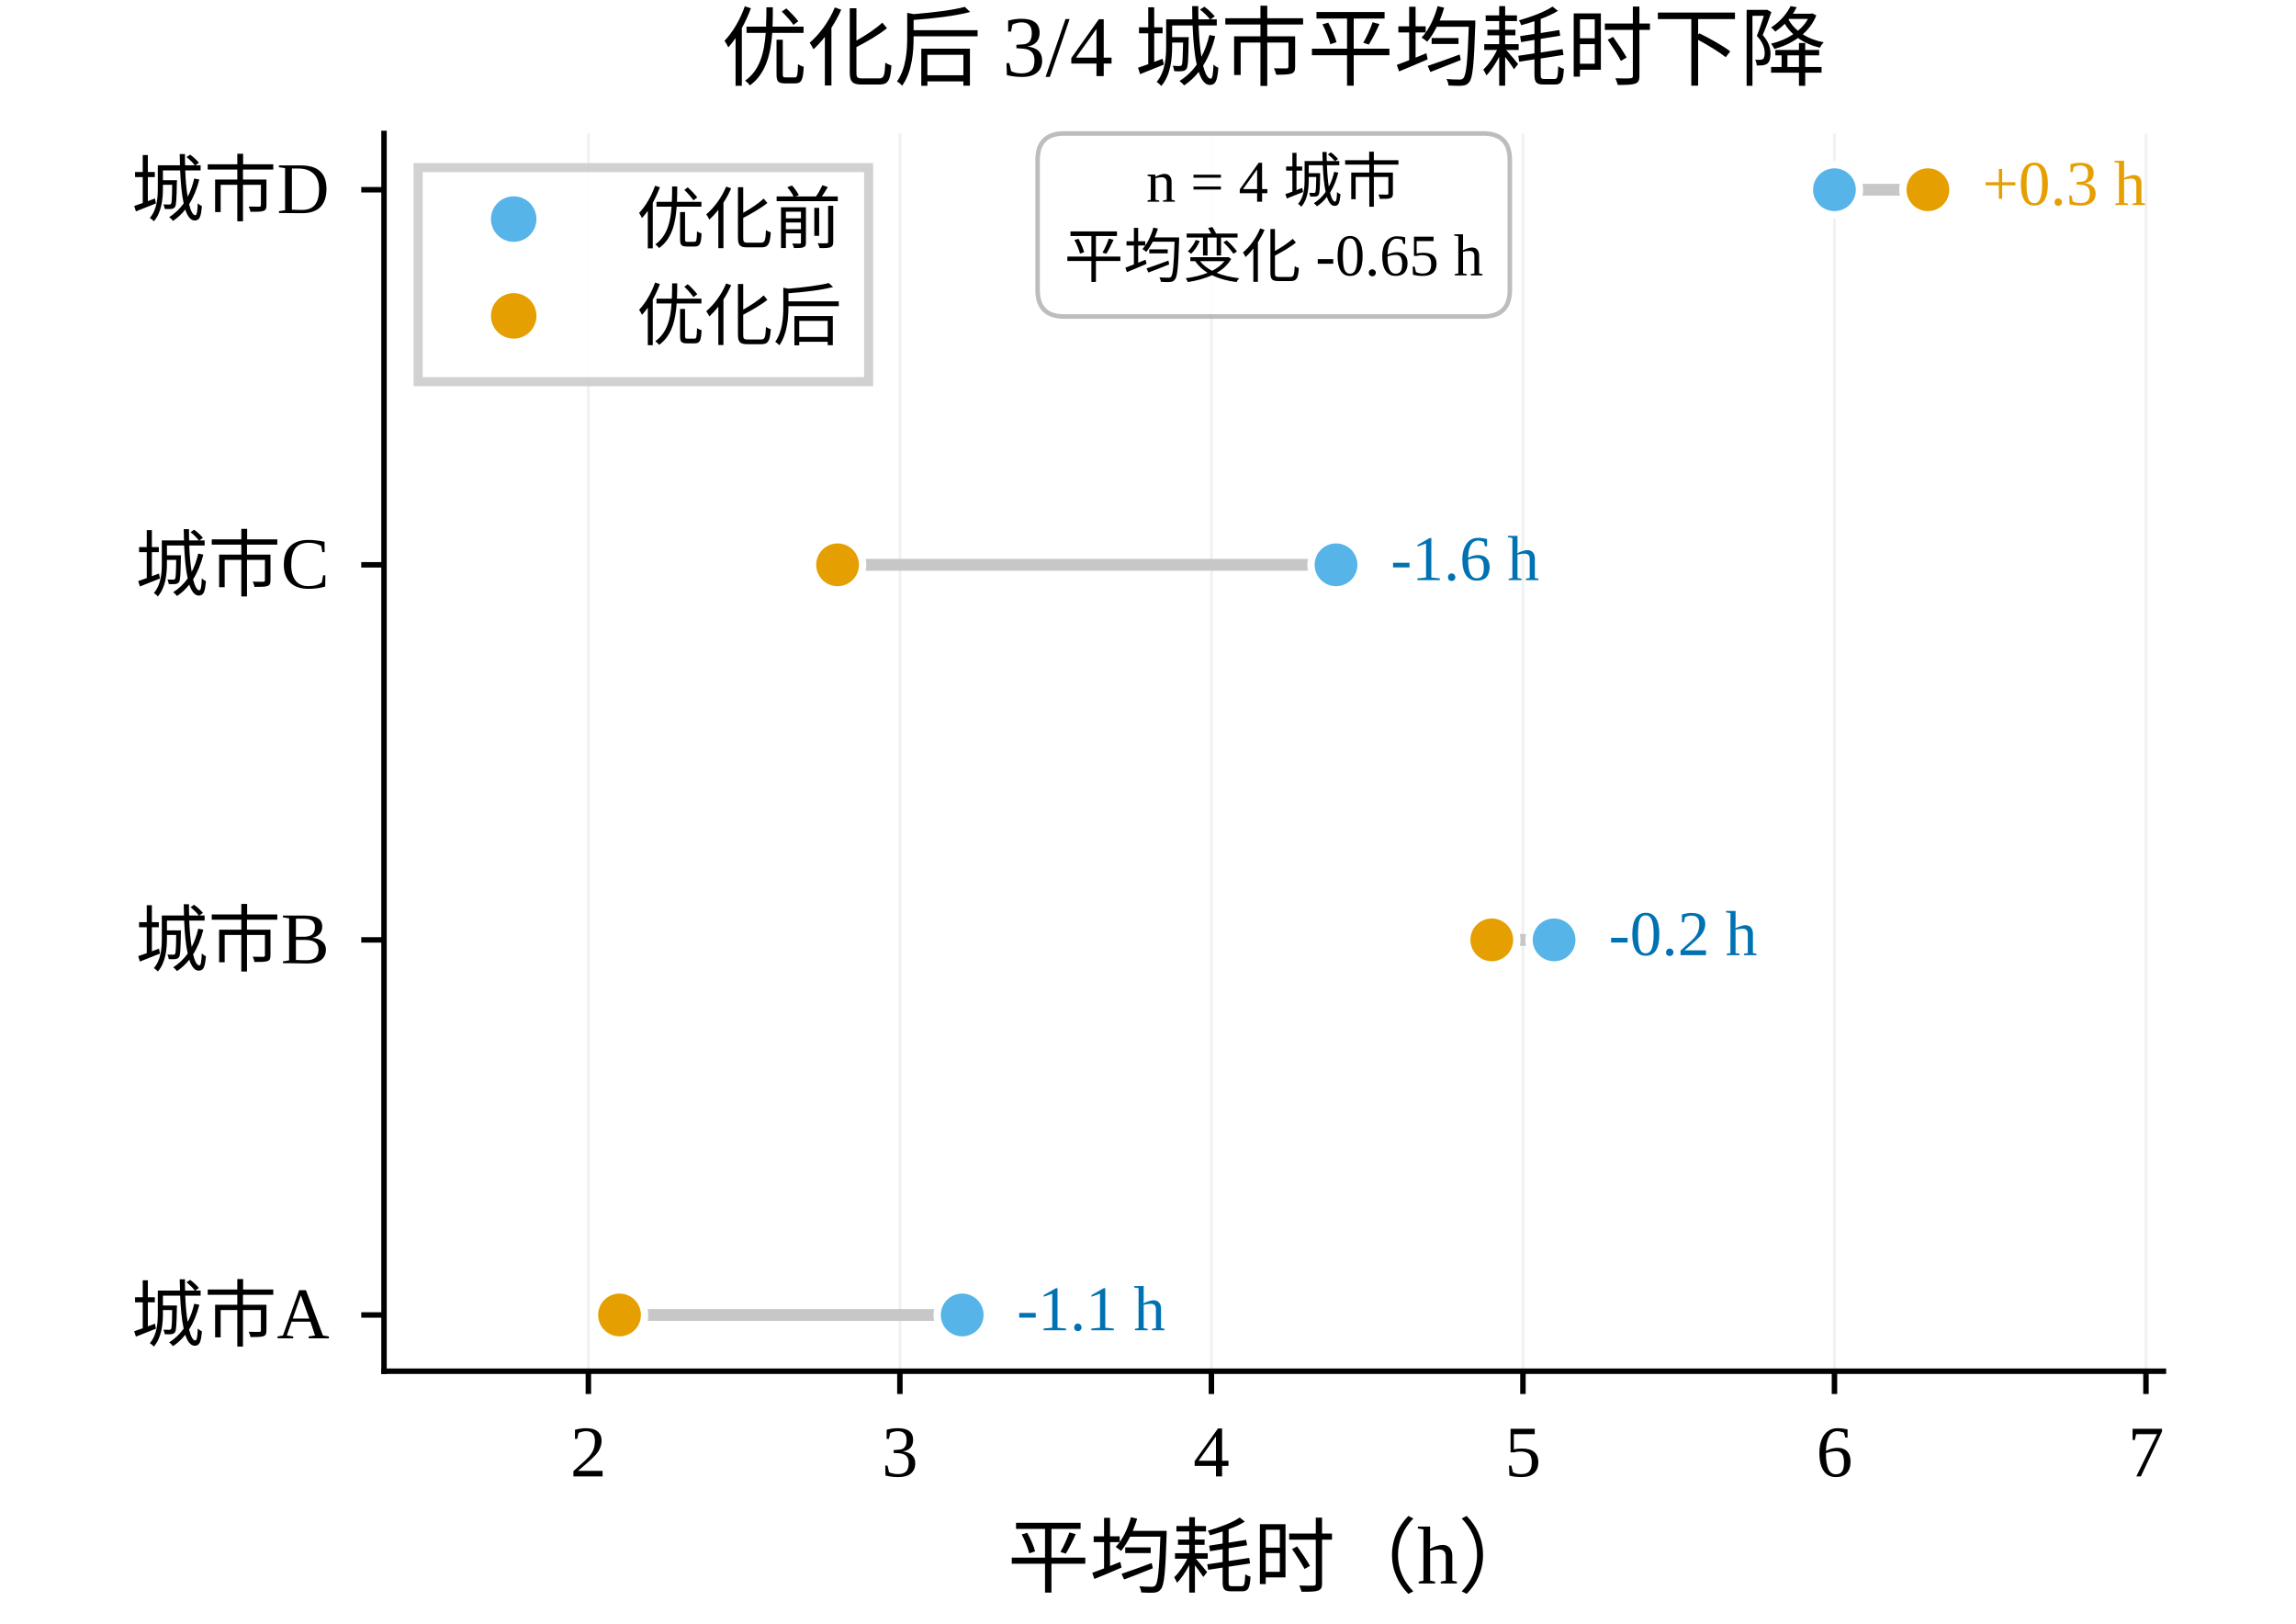
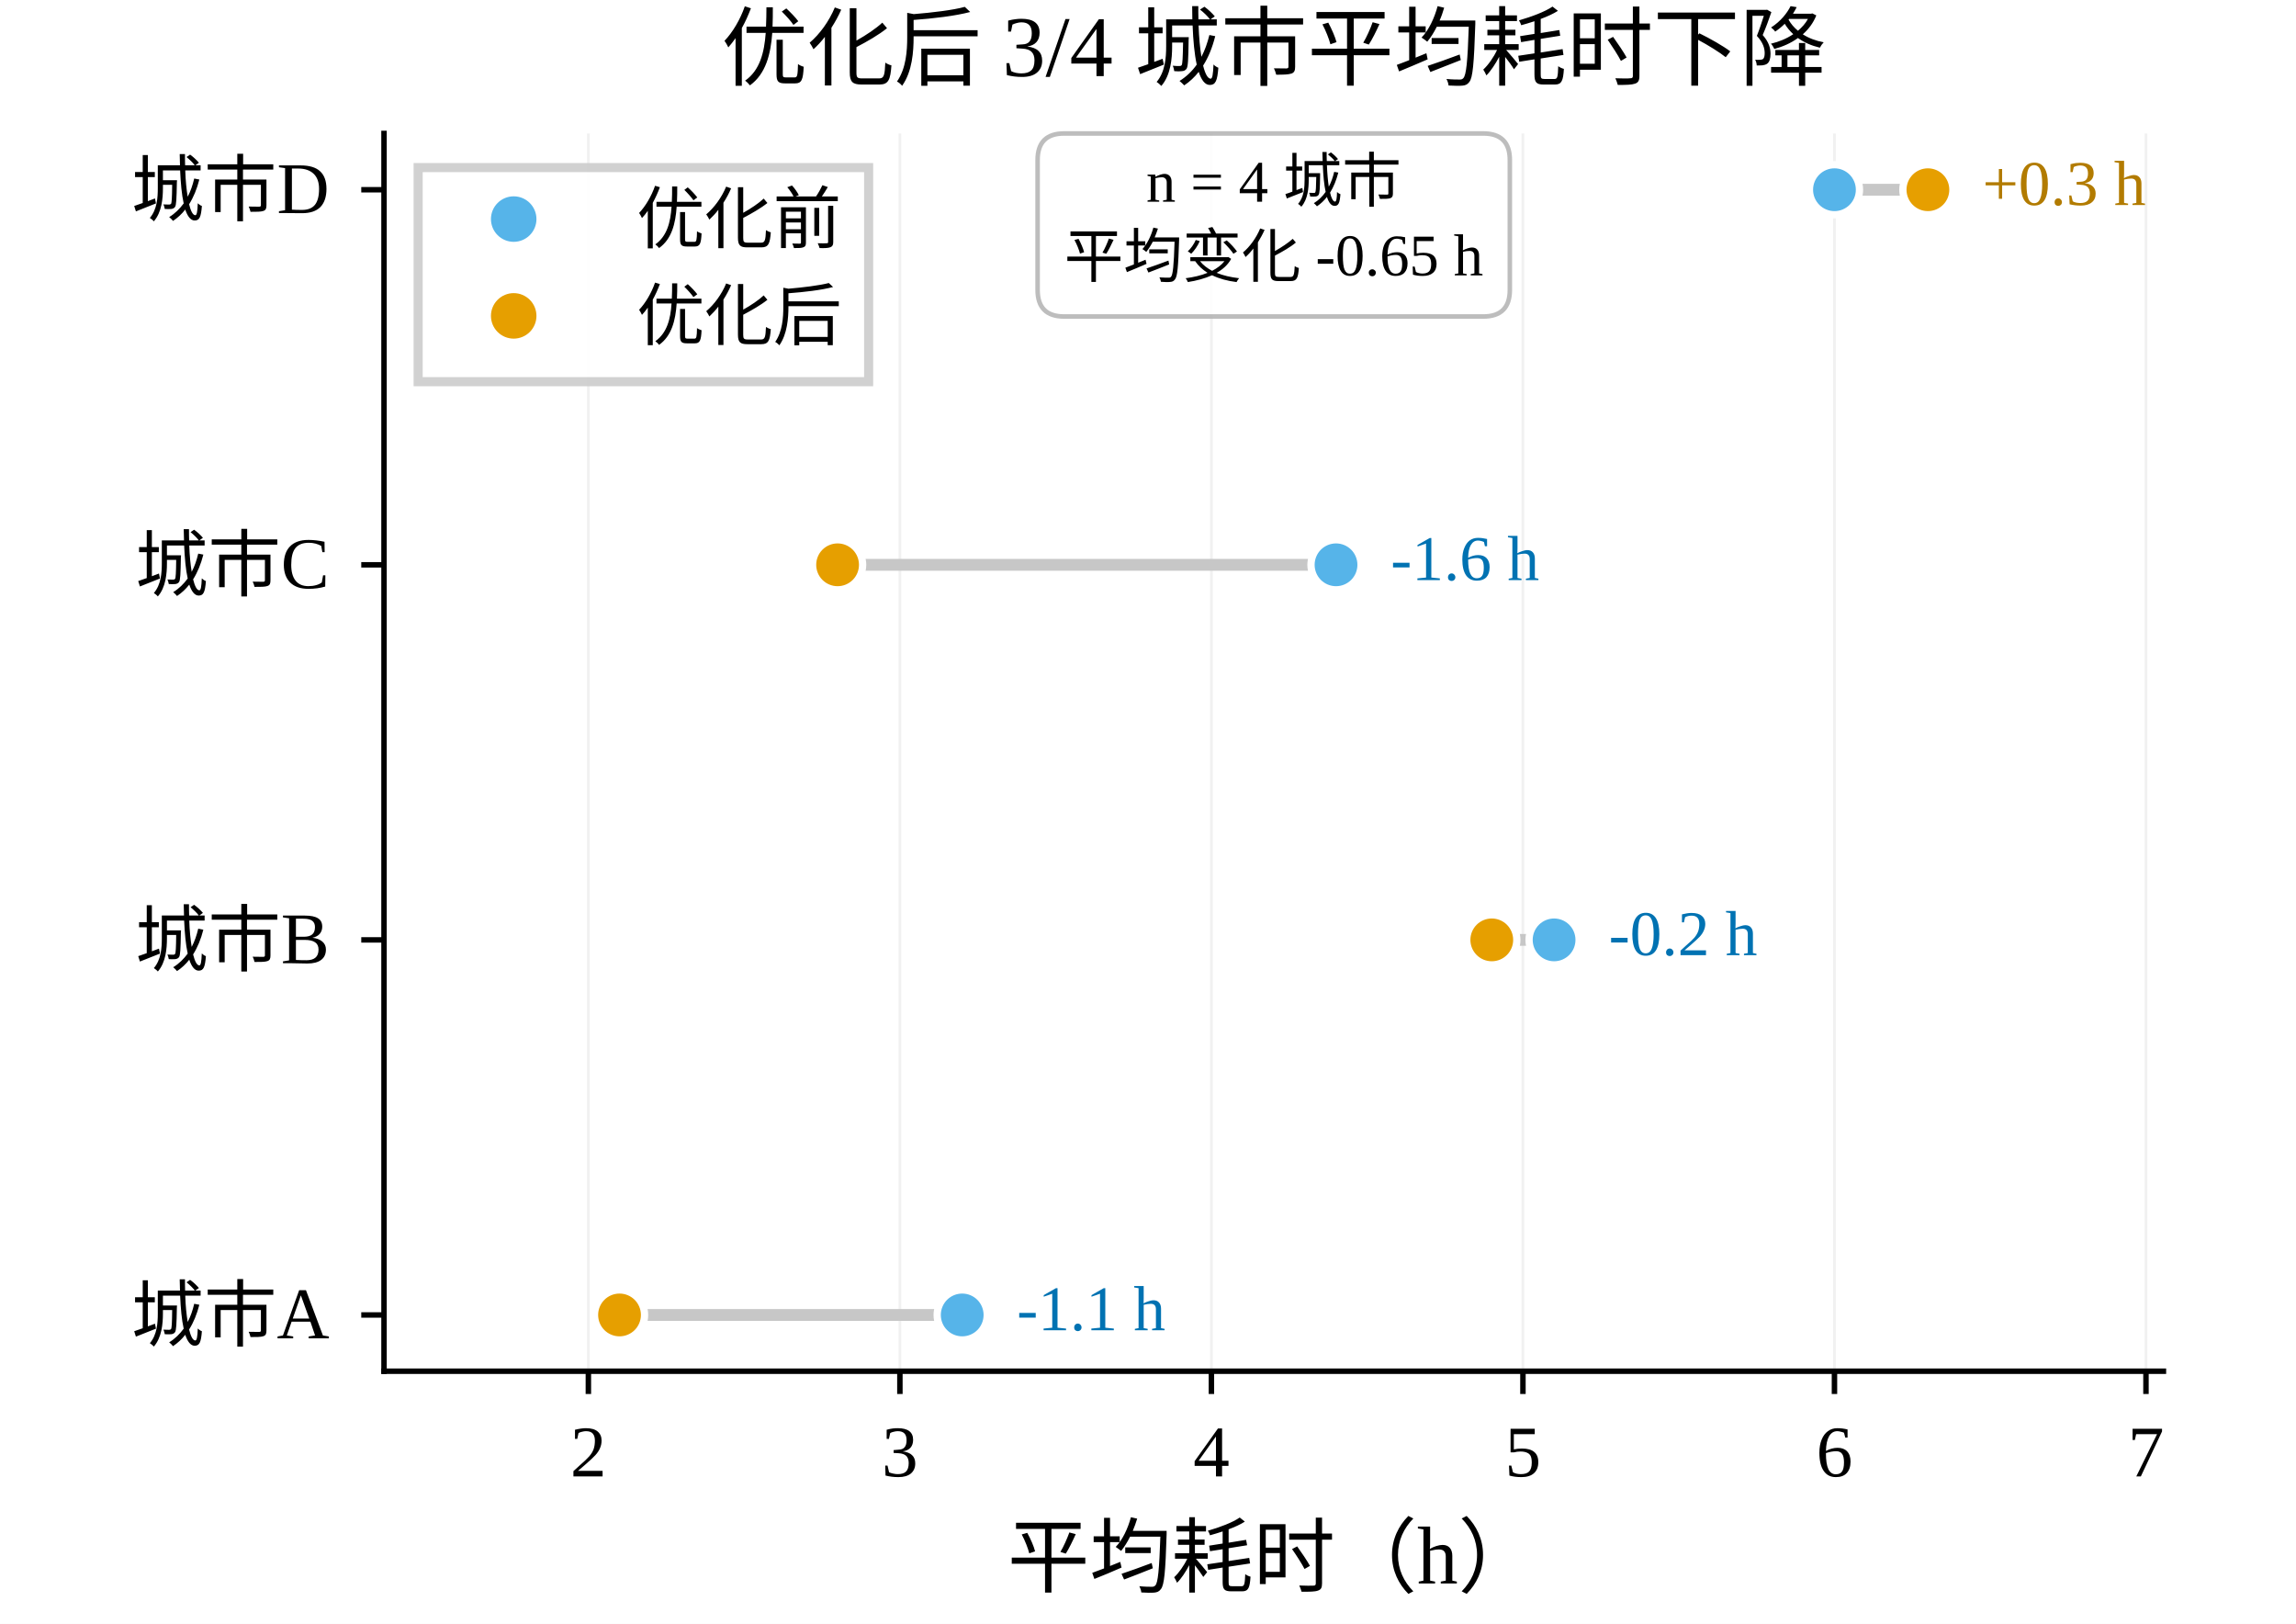
<svg xmlns="http://www.w3.org/2000/svg" xmlns:xlink="http://www.w3.org/1999/xlink" width="252.283pt" height="178.403pt" viewBox="0 0 252.283 178.403" version="1.1">
  <defs>
    <style type="text/css">*{stroke-linejoin: round; stroke-linecap: butt}</style>
  </defs>
  <g id="figure_1">
    <g id="patch_1">
      <path d="M -0 178.403  L 252.283 178.403  L 252.283 0  L -0 0  z " style="fill: #ffffff" />
    </g>
    <g id="axes_1">
      <g id="patch_2">
        <path d="M 42.195 150.643  L 237.715 150.643  L 237.715 14.662  L 42.195 14.662  z " style="fill: #ffffff" />
      </g>
      <g id="matplotlib.axis_1">
        <g id="xtick_1">
          <g id="line2d_1">
-             <path d="M 64.65 150.643  L 64.65 14.662  " clip-path="url(#p4c788a4506)" style="fill: none; stroke: #bfbfbf; stroke-opacity: 0.22; stroke-width: 0.3; stroke-linecap: square" />
+             <path d="M 64.65 150.643  L 64.65 14.662  " clip-path="url(#pb210f2d181)" style="fill: none; stroke: #bfbfbf; stroke-opacity: 0.22; stroke-width: 0.3; stroke-linecap: square" />
          </g>
          <g id="line2d_2">
            <defs>
-               <path id="m1188570c0f" d="M 0 0  L 0 2.5  " style="stroke: #000000; stroke-width: 0.6" />
+               <path id="maf6b7bf7af" d="M 0 0  L 0 2.5  " style="stroke: #000000; stroke-width: 0.6" />
            </defs>
            <g>
-               <use xlink:href="#m1188570c0f" x="64.65" y="150.643" style="stroke: #000000; stroke-width: 0.6" />
+               <use xlink:href="#maf6b7bf7af" x="64.65" y="150.643" style="stroke: #000000; stroke-width: 0.6" />
            </g>
          </g>
          <g id="text_1">
            <text style="font-size: 8px; font-family: 'Times New Roman', 'STIXGeneral', 'DejaVu Serif', 'SimSun', 'STSong', 'STZhongsong', 'Microsoft YaHei', 'SimHei'; text-anchor: middle" x="64.65" y="162.198" transform="rotate(-0 64.64996 162.1983)">2</text>
          </g>
        </g>
        <g id="xtick_2">
          <g id="line2d_3">
-             <path d="M 98.88 150.643  L 98.88 14.662  " clip-path="url(#p4c788a4506)" style="fill: none; stroke: #bfbfbf; stroke-opacity: 0.22; stroke-width: 0.3; stroke-linecap: square" />
+             <path d="M 98.88 150.643  L 98.88 14.662  " clip-path="url(#pb210f2d181)" style="fill: none; stroke: #bfbfbf; stroke-opacity: 0.22; stroke-width: 0.3; stroke-linecap: square" />
          </g>
          <g id="line2d_4">
            <g>
-               <use xlink:href="#m1188570c0f" x="98.88" y="150.643" style="stroke: #000000; stroke-width: 0.6" />
+               <use xlink:href="#maf6b7bf7af" x="98.88" y="150.643" style="stroke: #000000; stroke-width: 0.6" />
            </g>
          </g>
          <g id="text_2">
            <text style="font-size: 8px; font-family: 'Times New Roman', 'STIXGeneral', 'DejaVu Serif', 'SimSun', 'STSong', 'STZhongsong', 'Microsoft YaHei', 'SimHei'; text-anchor: middle" x="98.88" y="162.198" transform="rotate(-0 98.8796 162.1983)">3</text>
          </g>
        </g>
        <g id="xtick_3">
          <g id="line2d_5">
-             <path d="M 133.109 150.643  L 133.109 14.662  " clip-path="url(#p4c788a4506)" style="fill: none; stroke: #bfbfbf; stroke-opacity: 0.22; stroke-width: 0.3; stroke-linecap: square" />
+             <path d="M 133.109 150.643  L 133.109 14.662  " clip-path="url(#pb210f2d181)" style="fill: none; stroke: #bfbfbf; stroke-opacity: 0.22; stroke-width: 0.3; stroke-linecap: square" />
          </g>
          <g id="line2d_6">
            <g>
-               <use xlink:href="#m1188570c0f" x="133.109" y="150.643" style="stroke: #000000; stroke-width: 0.6" />
+               <use xlink:href="#maf6b7bf7af" x="133.109" y="150.643" style="stroke: #000000; stroke-width: 0.6" />
            </g>
          </g>
          <g id="text_3">
            <text style="font-size: 8px; font-family: 'Times New Roman', 'STIXGeneral', 'DejaVu Serif', 'SimSun', 'STSong', 'STZhongsong', 'Microsoft YaHei', 'SimHei'; text-anchor: middle" x="133.109" y="162.198" transform="rotate(-0 133.1092 162.1983)">4</text>
          </g>
        </g>
        <g id="xtick_4">
          <g id="line2d_7">
-             <path d="M 167.339 150.643  L 167.339 14.662  " clip-path="url(#p4c788a4506)" style="fill: none; stroke: #bfbfbf; stroke-opacity: 0.22; stroke-width: 0.3; stroke-linecap: square" />
+             <path d="M 167.339 150.643  L 167.339 14.662  " clip-path="url(#pb210f2d181)" style="fill: none; stroke: #bfbfbf; stroke-opacity: 0.22; stroke-width: 0.3; stroke-linecap: square" />
          </g>
          <g id="line2d_8">
            <g>
-               <use xlink:href="#m1188570c0f" x="167.339" y="150.643" style="stroke: #000000; stroke-width: 0.6" />
+               <use xlink:href="#maf6b7bf7af" x="167.339" y="150.643" style="stroke: #000000; stroke-width: 0.6" />
            </g>
          </g>
          <g id="text_4">
            <text style="font-size: 8px; font-family: 'Times New Roman', 'STIXGeneral', 'DejaVu Serif', 'SimSun', 'STSong', 'STZhongsong', 'Microsoft YaHei', 'SimHei'; text-anchor: middle" x="167.339" y="162.198" transform="rotate(-0 167.3389 162.1983)">5</text>
          </g>
        </g>
        <g id="xtick_5">
          <g id="line2d_9">
-             <path d="M 201.569 150.643  L 201.569 14.662  " clip-path="url(#p4c788a4506)" style="fill: none; stroke: #bfbfbf; stroke-opacity: 0.22; stroke-width: 0.3; stroke-linecap: square" />
+             <path d="M 201.569 150.643  L 201.569 14.662  " clip-path="url(#pb210f2d181)" style="fill: none; stroke: #bfbfbf; stroke-opacity: 0.22; stroke-width: 0.3; stroke-linecap: square" />
          </g>
          <g id="line2d_10">
            <g>
-               <use xlink:href="#m1188570c0f" x="201.569" y="150.643" style="stroke: #000000; stroke-width: 0.6" />
+               <use xlink:href="#maf6b7bf7af" x="201.569" y="150.643" style="stroke: #000000; stroke-width: 0.6" />
            </g>
          </g>
          <g id="text_5">
            <text style="font-size: 8px; font-family: 'Times New Roman', 'STIXGeneral', 'DejaVu Serif', 'SimSun', 'STSong', 'STZhongsong', 'Microsoft YaHei', 'SimHei'; text-anchor: middle" x="201.569" y="162.198" transform="rotate(-0 201.5685 162.1983)">6</text>
          </g>
        </g>
        <g id="xtick_6">
          <g id="line2d_11">
-             <path d="M 235.798 150.643  L 235.798 14.662  " clip-path="url(#p4c788a4506)" style="fill: none; stroke: #bfbfbf; stroke-opacity: 0.22; stroke-width: 0.3; stroke-linecap: square" />
+             <path d="M 235.798 150.643  L 235.798 14.662  " clip-path="url(#pb210f2d181)" style="fill: none; stroke: #bfbfbf; stroke-opacity: 0.22; stroke-width: 0.3; stroke-linecap: square" />
          </g>
          <g id="line2d_12">
            <g>
-               <use xlink:href="#m1188570c0f" x="235.798" y="150.643" style="stroke: #000000; stroke-width: 0.6" />
+               <use xlink:href="#maf6b7bf7af" x="235.798" y="150.643" style="stroke: #000000; stroke-width: 0.6" />
            </g>
          </g>
          <g id="text_6">
            <text style="font-size: 8px; font-family: 'Times New Roman', 'STIXGeneral', 'DejaVu Serif', 'SimSun', 'STSong', 'STZhongsong', 'Microsoft YaHei', 'SimHei'; text-anchor: middle" x="235.798" y="162.198" transform="rotate(-0 235.7981 162.1983)">7</text>
          </g>
        </g>
        <g id="text_7">
          <text style="font-size: 9px; font-family: 'Times New Roman', 'STIXGeneral', 'DejaVu Serif', 'SimSun', 'STSong', 'STZhongsong', 'Microsoft YaHei', 'SimHei'; text-anchor: middle" x="139.955" y="174.246" transform="rotate(-0 139.9552 174.2461)">平均耗时（h）</text>
        </g>
      </g>
      <g id="matplotlib.axis_2">
        <g id="ytick_1">
          <g id="line2d_13">
            <defs>
-               <path id="m038be2c20d" d="M 0 0  L -2.5 0  " style="stroke: #000000; stroke-width: 0.6" />
+               <path id="m0f220c4cd9" d="M 0 0  L -2.5 0  " style="stroke: #000000; stroke-width: 0.6" />
            </defs>
            <g>
-               <use xlink:href="#m038be2c20d" x="42.195" y="144.462" style="stroke: #000000; stroke-width: 0.6" />
+               <use xlink:href="#m0f220c4cd9" x="42.195" y="144.462" style="stroke: #000000; stroke-width: 0.6" />
            </g>
          </g>
          <g id="text_8">
            <text style="font-size: 8px; font-family: 'Times New Roman', 'STIXGeneral', 'DejaVu Serif', 'SimSun', 'STSong', 'STZhongsong', 'Microsoft YaHei', 'SimHei'; text-anchor: end" x="36.195" y="147.279" transform="rotate(-0 36.19532 147.2786)">城市A</text>
          </g>
        </g>
        <g id="ytick_2">
          <g id="line2d_14">
            <g>
-               <use xlink:href="#m038be2c20d" x="42.195" y="103.256" style="stroke: #000000; stroke-width: 0.6" />
+               <use xlink:href="#m0f220c4cd9" x="42.195" y="103.256" style="stroke: #000000; stroke-width: 0.6" />
            </g>
          </g>
          <g id="text_9">
            <text style="font-size: 8px; font-family: 'Times New Roman', 'STIXGeneral', 'DejaVu Serif', 'SimSun', 'STSong', 'STZhongsong', 'Microsoft YaHei', 'SimHei'; text-anchor: end" x="36.195" y="106.072" transform="rotate(-0 36.19532 106.0723)">城市B</text>
          </g>
        </g>
        <g id="ytick_3">
          <g id="line2d_15">
            <g>
-               <use xlink:href="#m038be2c20d" x="42.195" y="62.05" style="stroke: #000000; stroke-width: 0.6" />
+               <use xlink:href="#m0f220c4cd9" x="42.195" y="62.05" style="stroke: #000000; stroke-width: 0.6" />
            </g>
          </g>
          <g id="text_10">
            <text style="font-size: 8px; font-family: 'Times New Roman', 'STIXGeneral', 'DejaVu Serif', 'SimSun', 'STSong', 'STZhongsong', 'Microsoft YaHei', 'SimHei'; text-anchor: end" x="36.195" y="64.866" transform="rotate(-0 36.19532 64.86599)">城市C</text>
          </g>
        </g>
        <g id="ytick_4">
          <g id="line2d_16">
            <g>
-               <use xlink:href="#m038be2c20d" x="42.195" y="20.843" style="stroke: #000000; stroke-width: 0.6" />
+               <use xlink:href="#m0f220c4cd9" x="42.195" y="20.843" style="stroke: #000000; stroke-width: 0.6" />
            </g>
          </g>
          <g id="text_11">
            <text style="font-size: 8px; font-family: 'Times New Roman', 'STIXGeneral', 'DejaVu Serif', 'SimSun', 'STSong', 'STZhongsong', 'Microsoft YaHei', 'SimHei'; text-anchor: end" x="36.195" y="23.66" transform="rotate(-0 36.19532 23.65969)">城市D</text>
          </g>
        </g>
      </g>
      <g id="line2d_17">
-         <path d="M 105.726 144.462  L 68.073 144.462  " clip-path="url(#p4c788a4506)" style="fill: none; stroke: #c7c7c7; stroke-width: 1.3; stroke-linecap: square" />
+         <path d="M 105.726 144.462  L 68.073 144.462  " clip-path="url(#pb210f2d181)" style="fill: none; stroke: #c7c7c7; stroke-width: 1.3; stroke-linecap: square" />
      </g>
      <g id="line2d_18">
-         <path d="M 170.762 103.256  L 163.916 103.256  " clip-path="url(#p4c788a4506)" style="fill: none; stroke: #c7c7c7; stroke-width: 1.3; stroke-linecap: square" />
+         <path d="M 170.762 103.256  L 163.916 103.256  " clip-path="url(#pb210f2d181)" style="fill: none; stroke: #c7c7c7; stroke-width: 1.3; stroke-linecap: square" />
      </g>
      <g id="line2d_19">
-         <path d="M 146.801 62.05  L 92.034 62.05  " clip-path="url(#p4c788a4506)" style="fill: none; stroke: #c7c7c7; stroke-width: 1.3; stroke-linecap: square" />
+         <path d="M 146.801 62.05  L 92.034 62.05  " clip-path="url(#pb210f2d181)" style="fill: none; stroke: #c7c7c7; stroke-width: 1.3; stroke-linecap: square" />
      </g>
      <g id="line2d_20">
-         <path d="M 201.569 20.843  L 211.837 20.843  " clip-path="url(#p4c788a4506)" style="fill: none; stroke: #c7c7c7; stroke-width: 1.3; stroke-linecap: square" />
+         <path d="M 201.569 20.843  L 211.837 20.843  " clip-path="url(#pb210f2d181)" style="fill: none; stroke: #c7c7c7; stroke-width: 1.3; stroke-linecap: square" />
      </g>
      <g id="line2d_21" />
      <g id="line2d_22" />
      <g id="patch_3">
        <path d="M 42.195 150.643  L 42.195 14.662  " style="fill: none; stroke: #000000; stroke-width: 0.6; stroke-linejoin: miter; stroke-linecap: square" />
      </g>
      <g id="patch_4">
        <path d="M 42.195 150.643  L 237.715 150.643  " style="fill: none; stroke: #000000; stroke-width: 0.6; stroke-linejoin: miter; stroke-linecap: square" />
      </g>
      <g id="line2d_23">
        <defs>
-           <path id="m2aaa40027e" d="M 0 2.75  C 0.729 2.75 1.429 2.46 1.945 1.945  C 2.46 1.429 2.75 0.729 2.75 0  C 2.75 -0.729 2.46 -1.429 1.945 -1.945  C 1.429 -2.46 0.729 -2.75 0 -2.75  C -0.729 -2.75 -1.429 -2.46 -1.945 -1.945  C -2.46 -1.429 -2.75 -0.729 -2.75 0  C -2.75 0.729 -2.46 1.429 -1.945 1.945  C -1.429 2.46 -0.729 2.75 0 2.75  z " style="stroke: #ffffff; stroke-width: 0.8" />
+           <path id="mf0b598ba44" d="M 0 2.75  C 0.729 2.75 1.429 2.46 1.945 1.945  C 2.46 1.429 2.75 0.729 2.75 0  C 2.75 -0.729 2.46 -1.429 1.945 -1.945  C 1.429 -2.46 0.729 -2.75 0 -2.75  C -0.729 -2.75 -1.429 -2.46 -1.945 -1.945  C -2.46 -1.429 -2.75 -0.729 -2.75 0  C -2.75 0.729 -2.46 1.429 -1.945 1.945  C -1.429 2.46 -0.729 2.75 0 2.75  z " style="stroke: #ffffff; stroke-width: 0.8" />
        </defs>
-         <g clip-path="url(#p4c788a4506)">
-           <use xlink:href="#m2aaa40027e" x="105.726" y="144.462" style="fill: #56b4e9; stroke: #ffffff; stroke-width: 0.8" />
+         <g clip-path="url(#pb210f2d181)">
+           <use xlink:href="#mf0b598ba44" x="105.726" y="144.462" style="fill: #56b4e9; stroke: #ffffff; stroke-width: 0.8" />
        </g>
      </g>
      <g id="line2d_24">
        <defs>
-           <path id="mf5399ceeea" d="M 0 2.75  C 0.729 2.75 1.429 2.46 1.945 1.945  C 2.46 1.429 2.75 0.729 2.75 0  C 2.75 -0.729 2.46 -1.429 1.945 -1.945  C 1.429 -2.46 0.729 -2.75 0 -2.75  C -0.729 -2.75 -1.429 -2.46 -1.945 -1.945  C -2.46 -1.429 -2.75 -0.729 -2.75 0  C -2.75 0.729 -2.46 1.429 -1.945 1.945  C -1.429 2.46 -0.729 2.75 0 2.75  z " style="stroke: #ffffff; stroke-width: 0.8" />
+           <path id="mad9dd8c078" d="M 0 2.75  C 0.729 2.75 1.429 2.46 1.945 1.945  C 2.46 1.429 2.75 0.729 2.75 0  C 2.75 -0.729 2.46 -1.429 1.945 -1.945  C 1.429 -2.46 0.729 -2.75 0 -2.75  C -0.729 -2.75 -1.429 -2.46 -1.945 -1.945  C -2.46 -1.429 -2.75 -0.729 -2.75 0  C -2.75 0.729 -2.46 1.429 -1.945 1.945  C -1.429 2.46 -0.729 2.75 0 2.75  z " style="stroke: #ffffff; stroke-width: 0.8" />
        </defs>
-         <g clip-path="url(#p4c788a4506)">
-           <use xlink:href="#mf5399ceeea" x="68.073" y="144.462" style="fill: #e69f00; stroke: #ffffff; stroke-width: 0.8" />
+         <g clip-path="url(#pb210f2d181)">
+           <use xlink:href="#mad9dd8c078" x="68.073" y="144.462" style="fill: #e69f00; stroke: #ffffff; stroke-width: 0.8" />
        </g>
      </g>
      <g id="text_12">
        <text style="font-size: 7px; font-family: 'Times New Roman', 'STIXGeneral', 'DejaVu Serif', 'SimSun', 'STSong', 'STZhongsong', 'Microsoft YaHei', 'SimHei'; text-anchor: start; fill: #0072b2" x="111.726" y="146.144" transform="rotate(-0 111.7255 146.144)">-1.1 h</text>
      </g>
      <g id="line2d_25">
-         <g clip-path="url(#p4c788a4506)">
-           <use xlink:href="#m2aaa40027e" x="170.762" y="103.256" style="fill: #56b4e9; stroke: #ffffff; stroke-width: 0.8" />
+         <g clip-path="url(#pb210f2d181)">
+           <use xlink:href="#mf0b598ba44" x="170.762" y="103.256" style="fill: #56b4e9; stroke: #ffffff; stroke-width: 0.8" />
        </g>
      </g>
      <g id="line2d_26">
-         <g clip-path="url(#p4c788a4506)">
-           <use xlink:href="#mf5399ceeea" x="163.916" y="103.256" style="fill: #e69f00; stroke: #ffffff; stroke-width: 0.8" />
+         <g clip-path="url(#pb210f2d181)">
+           <use xlink:href="#mad9dd8c078" x="163.916" y="103.256" style="fill: #e69f00; stroke: #ffffff; stroke-width: 0.8" />
        </g>
      </g>
      <g id="text_13">
        <text style="font-size: 7px; font-family: 'Times New Roman', 'STIXGeneral', 'DejaVu Serif', 'SimSun', 'STSong', 'STZhongsong', 'Microsoft YaHei', 'SimHei'; text-anchor: start; fill: #0072b2" x="176.762" y="104.938" transform="rotate(-0 176.7618 104.9377)">-0.2 h</text>
      </g>
      <g id="line2d_27">
-         <g clip-path="url(#p4c788a4506)">
-           <use xlink:href="#m2aaa40027e" x="146.801" y="62.05" style="fill: #56b4e9; stroke: #ffffff; stroke-width: 0.8" />
+         <g clip-path="url(#pb210f2d181)">
+           <use xlink:href="#mf0b598ba44" x="146.801" y="62.05" style="fill: #56b4e9; stroke: #ffffff; stroke-width: 0.8" />
        </g>
      </g>
      <g id="line2d_28">
-         <g clip-path="url(#p4c788a4506)">
-           <use xlink:href="#mf5399ceeea" x="92.034" y="62.05" style="fill: #e69f00; stroke: #ffffff; stroke-width: 0.8" />
+         <g clip-path="url(#pb210f2d181)">
+           <use xlink:href="#mad9dd8c078" x="92.034" y="62.05" style="fill: #e69f00; stroke: #ffffff; stroke-width: 0.8" />
        </g>
      </g>
      <g id="text_14">
        <text style="font-size: 7px; font-family: 'Times New Roman', 'STIXGeneral', 'DejaVu Serif', 'SimSun', 'STSong', 'STZhongsong', 'Microsoft YaHei', 'SimHei'; text-anchor: start; fill: #0072b2" x="152.801" y="63.731" transform="rotate(-0 152.8011 63.73139)">-1.6 h</text>
      </g>
      <g id="line2d_29">
-         <g clip-path="url(#p4c788a4506)">
-           <use xlink:href="#m2aaa40027e" x="201.569" y="20.843" style="fill: #56b4e9; stroke: #ffffff; stroke-width: 0.8" />
+         <g clip-path="url(#pb210f2d181)">
+           <use xlink:href="#mf0b598ba44" x="201.569" y="20.843" style="fill: #56b4e9; stroke: #ffffff; stroke-width: 0.8" />
        </g>
      </g>
      <g id="line2d_30">
-         <g clip-path="url(#p4c788a4506)">
-           <use xlink:href="#mf5399ceeea" x="211.837" y="20.843" style="fill: #e69f00; stroke: #ffffff; stroke-width: 0.8" />
+         <g clip-path="url(#pb210f2d181)">
+           <use xlink:href="#mad9dd8c078" x="211.837" y="20.843" style="fill: #e69f00; stroke: #ffffff; stroke-width: 0.8" />
        </g>
      </g>
      <g id="text_15">
-         <text style="font-size: 7px; font-family: 'Times New Roman', 'STIXGeneral', 'DejaVu Serif', 'SimSun', 'STSong', 'STZhongsong', 'Microsoft YaHei', 'SimHei'; text-anchor: start; fill: #e69f00" x="217.837" y="22.525" transform="rotate(-0 217.8374 22.52509)">+0.3 h</text>
+         <text style="font-size: 7px; font-family: 'Times New Roman', 'STIXGeneral', 'DejaVu Serif', 'SimSun', 'STSong', 'STZhongsong', 'Microsoft YaHei', 'SimHei'; text-anchor: start; fill: #b27b00" x="217.837" y="22.525" transform="rotate(-0 217.8374 22.52509)">+0.3 h</text>
      </g>
      <g id="text_16">
        <text style="font-size: 9.5px; font-family: 'Times New Roman', 'STIXGeneral', 'DejaVu Serif', 'SimSun', 'STSong', 'STZhongsong', 'Microsoft YaHei', 'SimHei'; text-anchor: middle" x="139.955" y="8.662" transform="rotate(-0 139.9552 8.6625)">优化后 3/4 城市平均耗时下降</text>
      </g>
      <g id="legend_1">
        <g id="patch_5">
          <path d="M 45.945 41.932  L 95.445 41.932  L 95.445 18.413  L 45.945 18.413  z " style="fill: #ffffff; opacity: 0.9; stroke: #cccccc; stroke-linejoin: miter" />
        </g>
        <g id="line2d_31">
          <defs>
-             <path id="m188045bff5" d="M 0 2  C 0.53 2 1.039 1.789 1.414 1.414  C 1.789 1.039 2 0.53 2 0  C 2 -0.53 1.789 -1.039 1.414 -1.414  C 1.039 -1.789 0.53 -2 0 -2  C -0.53 -2 -1.039 -1.789 -1.414 -1.414  C -1.789 -1.039 -2 -0.53 -2 0  C -2 0.53 -1.789 1.039 -1.414 1.414  C -1.039 1.789 -0.53 2 0 2  z " style="stroke: #56b4e9" />
+             <path id="m57988b7827" d="M 0 2  C 0.53 2 1.039 1.789 1.414 1.414  C 1.789 1.039 2 0.53 2 0  C 2 -0.53 1.789 -1.039 1.414 -1.414  C 1.039 -1.789 0.53 -2 0 -2  C -0.53 -2 -1.039 -1.789 -1.414 -1.414  C -1.789 -1.039 -2 -0.53 -2 0  C -2 0.53 -1.789 1.039 -1.414 1.414  C -1.039 1.789 -0.53 2 0 2  z " style="stroke: #56b4e9" />
          </defs>
          <g>
-             <use xlink:href="#m188045bff5" x="56.445" y="24.068" style="fill: #56b4e9; stroke: #56b4e9" />
+             <use xlink:href="#m57988b7827" x="56.445" y="24.068" style="fill: #56b4e9; stroke: #56b4e9" />
          </g>
        </g>
        <g id="text_17">
          <text style="font-size: 7.5px; font-family: 'Times New Roman', 'STIXGeneral', 'DejaVu Serif', 'SimSun', 'STSong', 'STZhongsong', 'Microsoft YaHei', 'SimHei'; text-anchor: start" x="69.945" y="26.693" transform="rotate(-0 69.94532 26.69297)">优化前</text>
        </g>
        <g id="line2d_32">
          <defs>
-             <path id="m70f848fe6a" d="M 0 2  C 0.53 2 1.039 1.789 1.414 1.414  C 1.789 1.039 2 0.53 2 0  C 2 -0.53 1.789 -1.039 1.414 -1.414  C 1.039 -1.789 0.53 -2 0 -2  C -0.53 -2 -1.039 -1.789 -1.414 -1.414  C -1.789 -1.039 -2 -0.53 -2 0  C -2 0.53 -1.789 1.039 -1.414 1.414  C -1.039 1.789 -0.53 2 0 2  z " style="stroke: #e69f00" />
+             <path id="m5a0e539ff2" d="M 0 2  C 0.53 2 1.039 1.789 1.414 1.414  C 1.789 1.039 2 0.53 2 0  C 2 -0.53 1.789 -1.039 1.414 -1.414  C 1.039 -1.789 0.53 -2 0 -2  C -0.53 -2 -1.039 -1.789 -1.414 -1.414  C -1.789 -1.039 -2 -0.53 -2 0  C -2 0.53 -1.789 1.039 -1.414 1.414  C -1.039 1.789 -0.53 2 0 2  z " style="stroke: #e69f00" />
          </defs>
          <g>
-             <use xlink:href="#m70f848fe6a" x="56.445" y="34.703" style="fill: #e69f00; stroke: #e69f00" />
+             <use xlink:href="#m5a0e539ff2" x="56.445" y="34.703" style="fill: #e69f00; stroke: #e69f00" />
          </g>
        </g>
        <g id="text_18">
          <text style="font-size: 7.5px; font-family: 'Times New Roman', 'STIXGeneral', 'DejaVu Serif', 'SimSun', 'STSong', 'STZhongsong', 'Microsoft YaHei', 'SimHei'; text-anchor: start" x="69.945" y="37.328" transform="rotate(-0 69.94532 37.32773)">优化后</text>
        </g>
      </g>
      <g id="text_19">
        <g id="patch_6">
          <path d="M 116.936 34.772  L 162.975 34.772  Q 165.9 34.772 165.9 31.847  L 165.9 17.587  Q 165.9 14.662 162.975 14.662  L 116.936 14.662  Q 114.011 14.662 114.011 17.587  L 114.011 31.847  Q 114.011 34.772 116.936 34.772  z " style="fill: #ffffff; opacity: 0.85; stroke: #b2b2b2; stroke-width: 0.5; stroke-linejoin: miter" />
        </g>
        <text style="font-size: 6.5px; font-family: 'Times New Roman', 'STIXGeneral', 'DejaVu Serif', 'SimSun', 'STSong', 'STZhongsong', 'Microsoft YaHei', 'SimHei'" transform="translate(125.935 22.16391)">n = 4 城市</text>
        <text style="font-size: 6.5px; font-family: 'Times New Roman', 'STIXGeneral', 'DejaVu Serif', 'SimSun', 'STSong', 'STZhongsong', 'Microsoft YaHei', 'SimHei'" transform="translate(116.9355 30.45699)">平均变化 -0.65 h</text>
      </g>
    </g>
  </g>
  <defs>
-     <clipPath id="p4c788a4506">
+     <clipPath id="pb210f2d181">
      <rect x="42.195" y="14.662" width="195.52" height="135.981" />
    </clipPath>
  </defs>
</svg>
